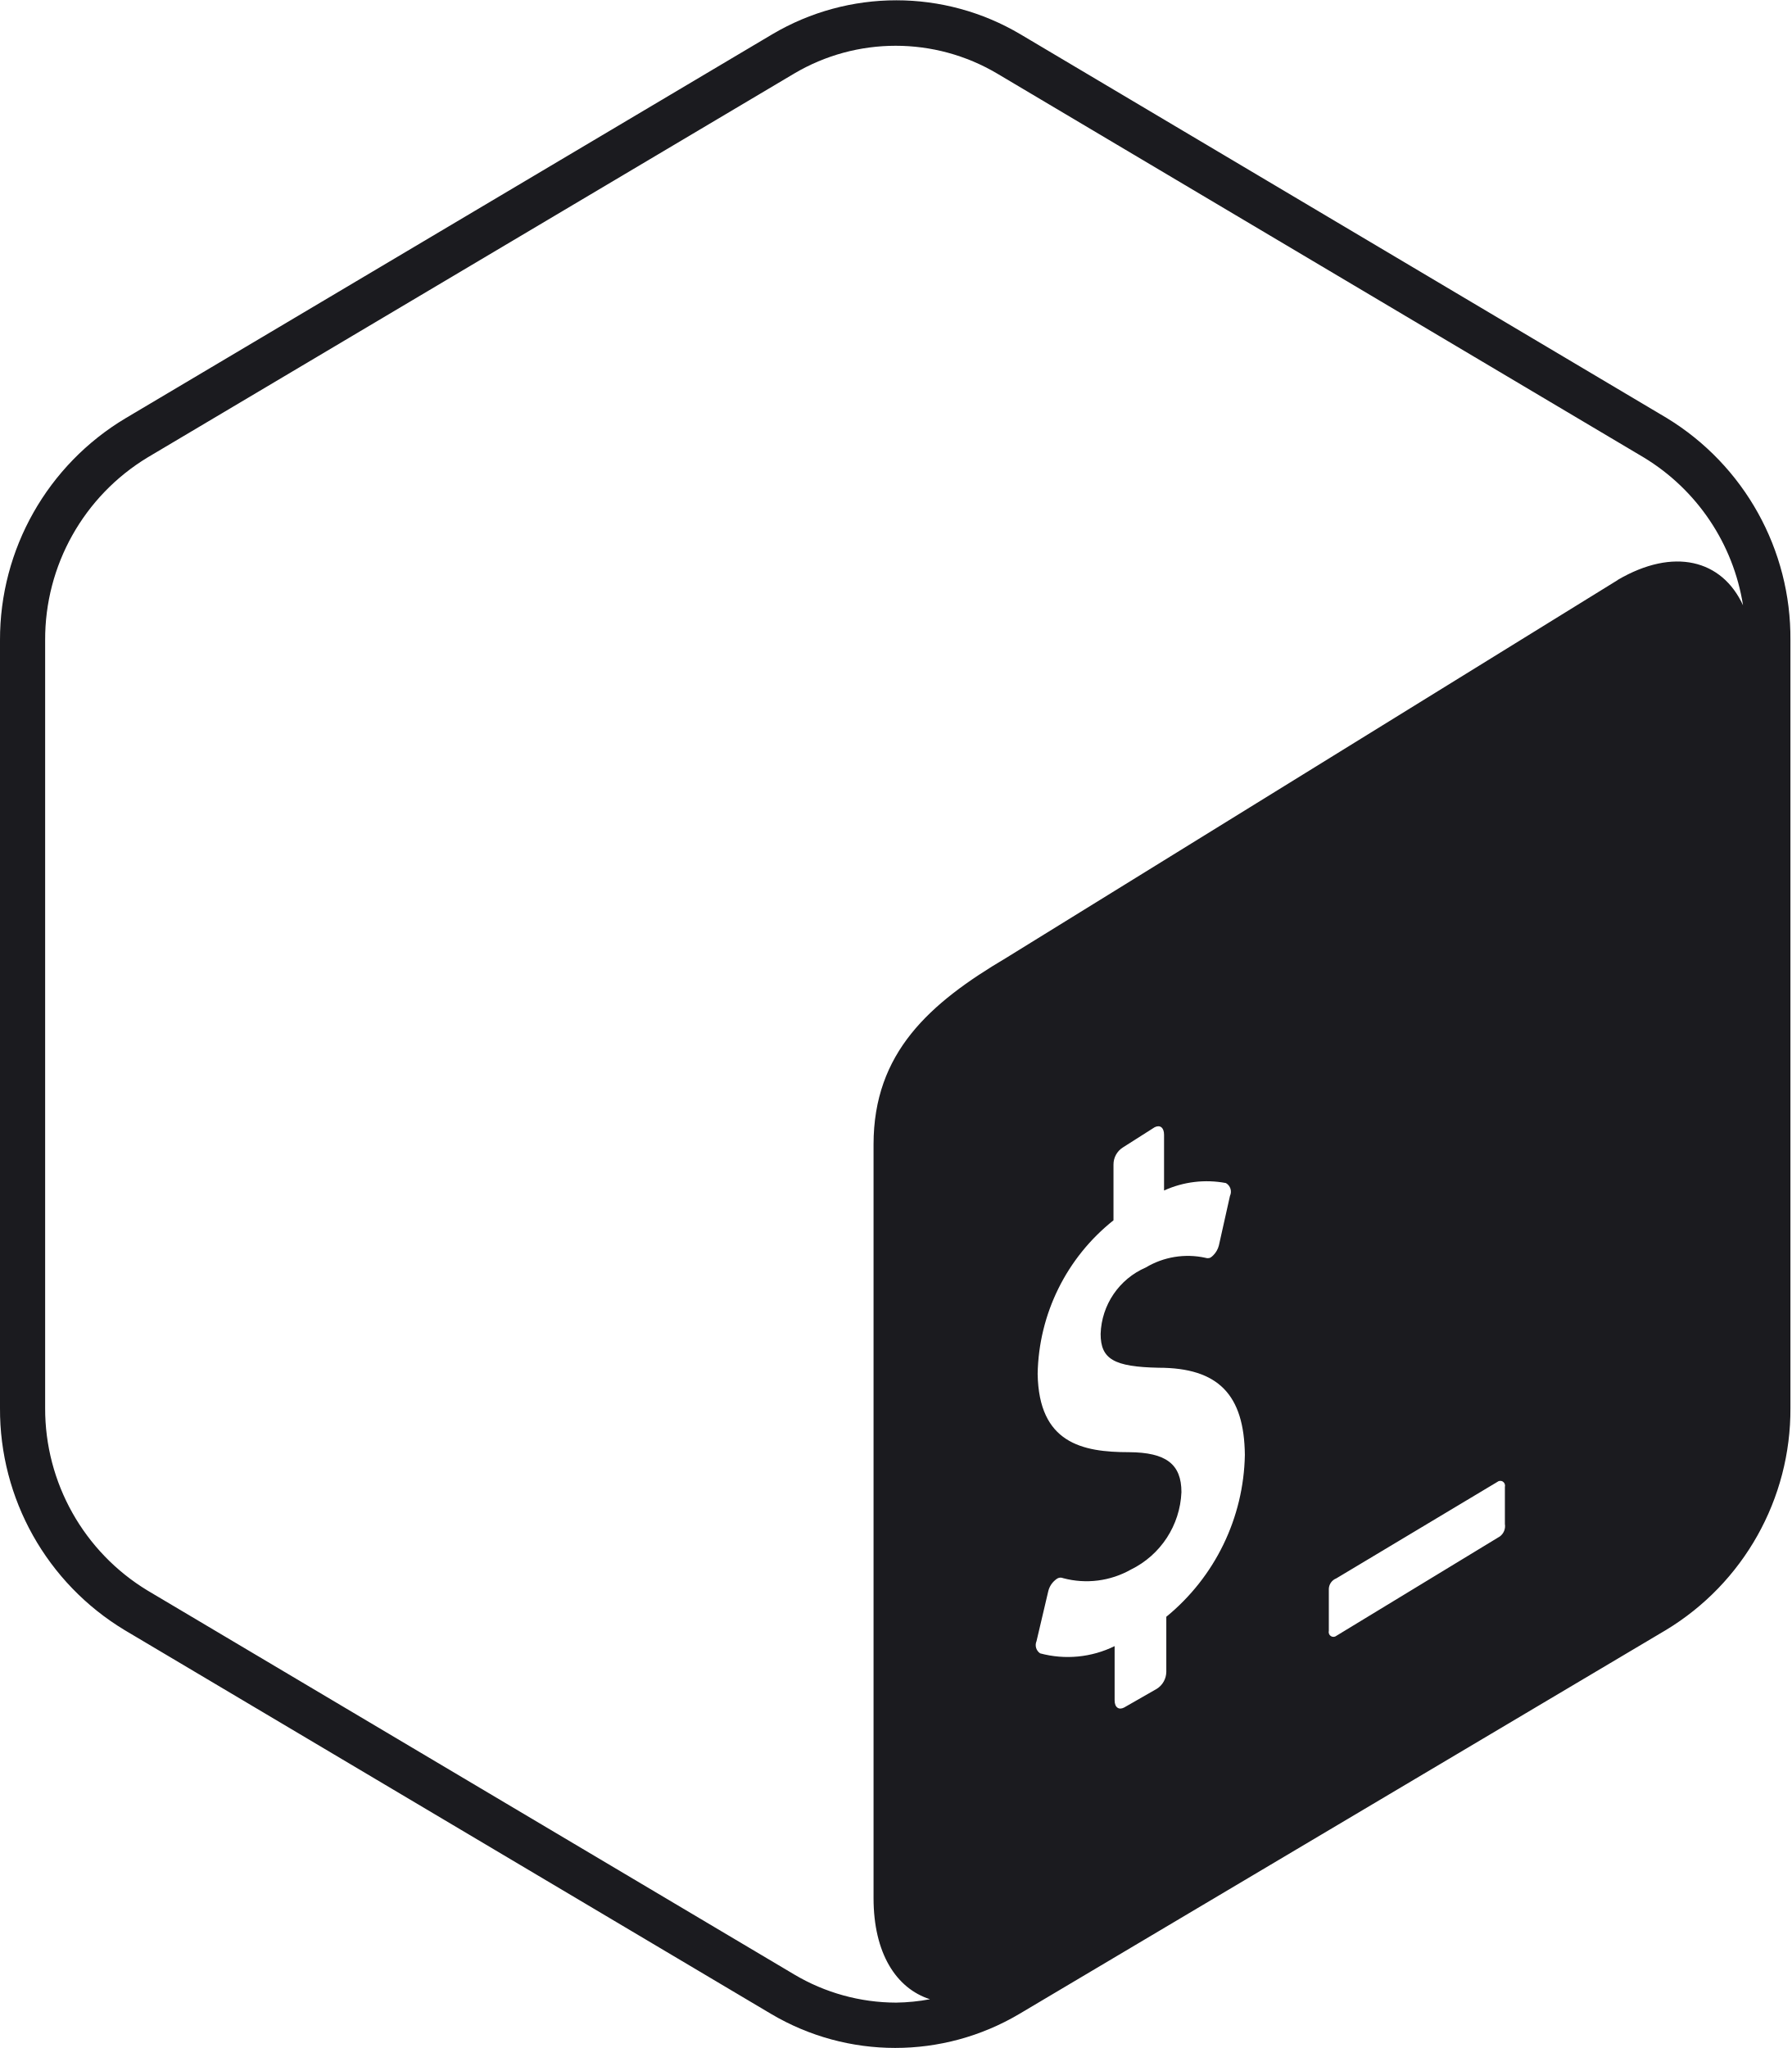
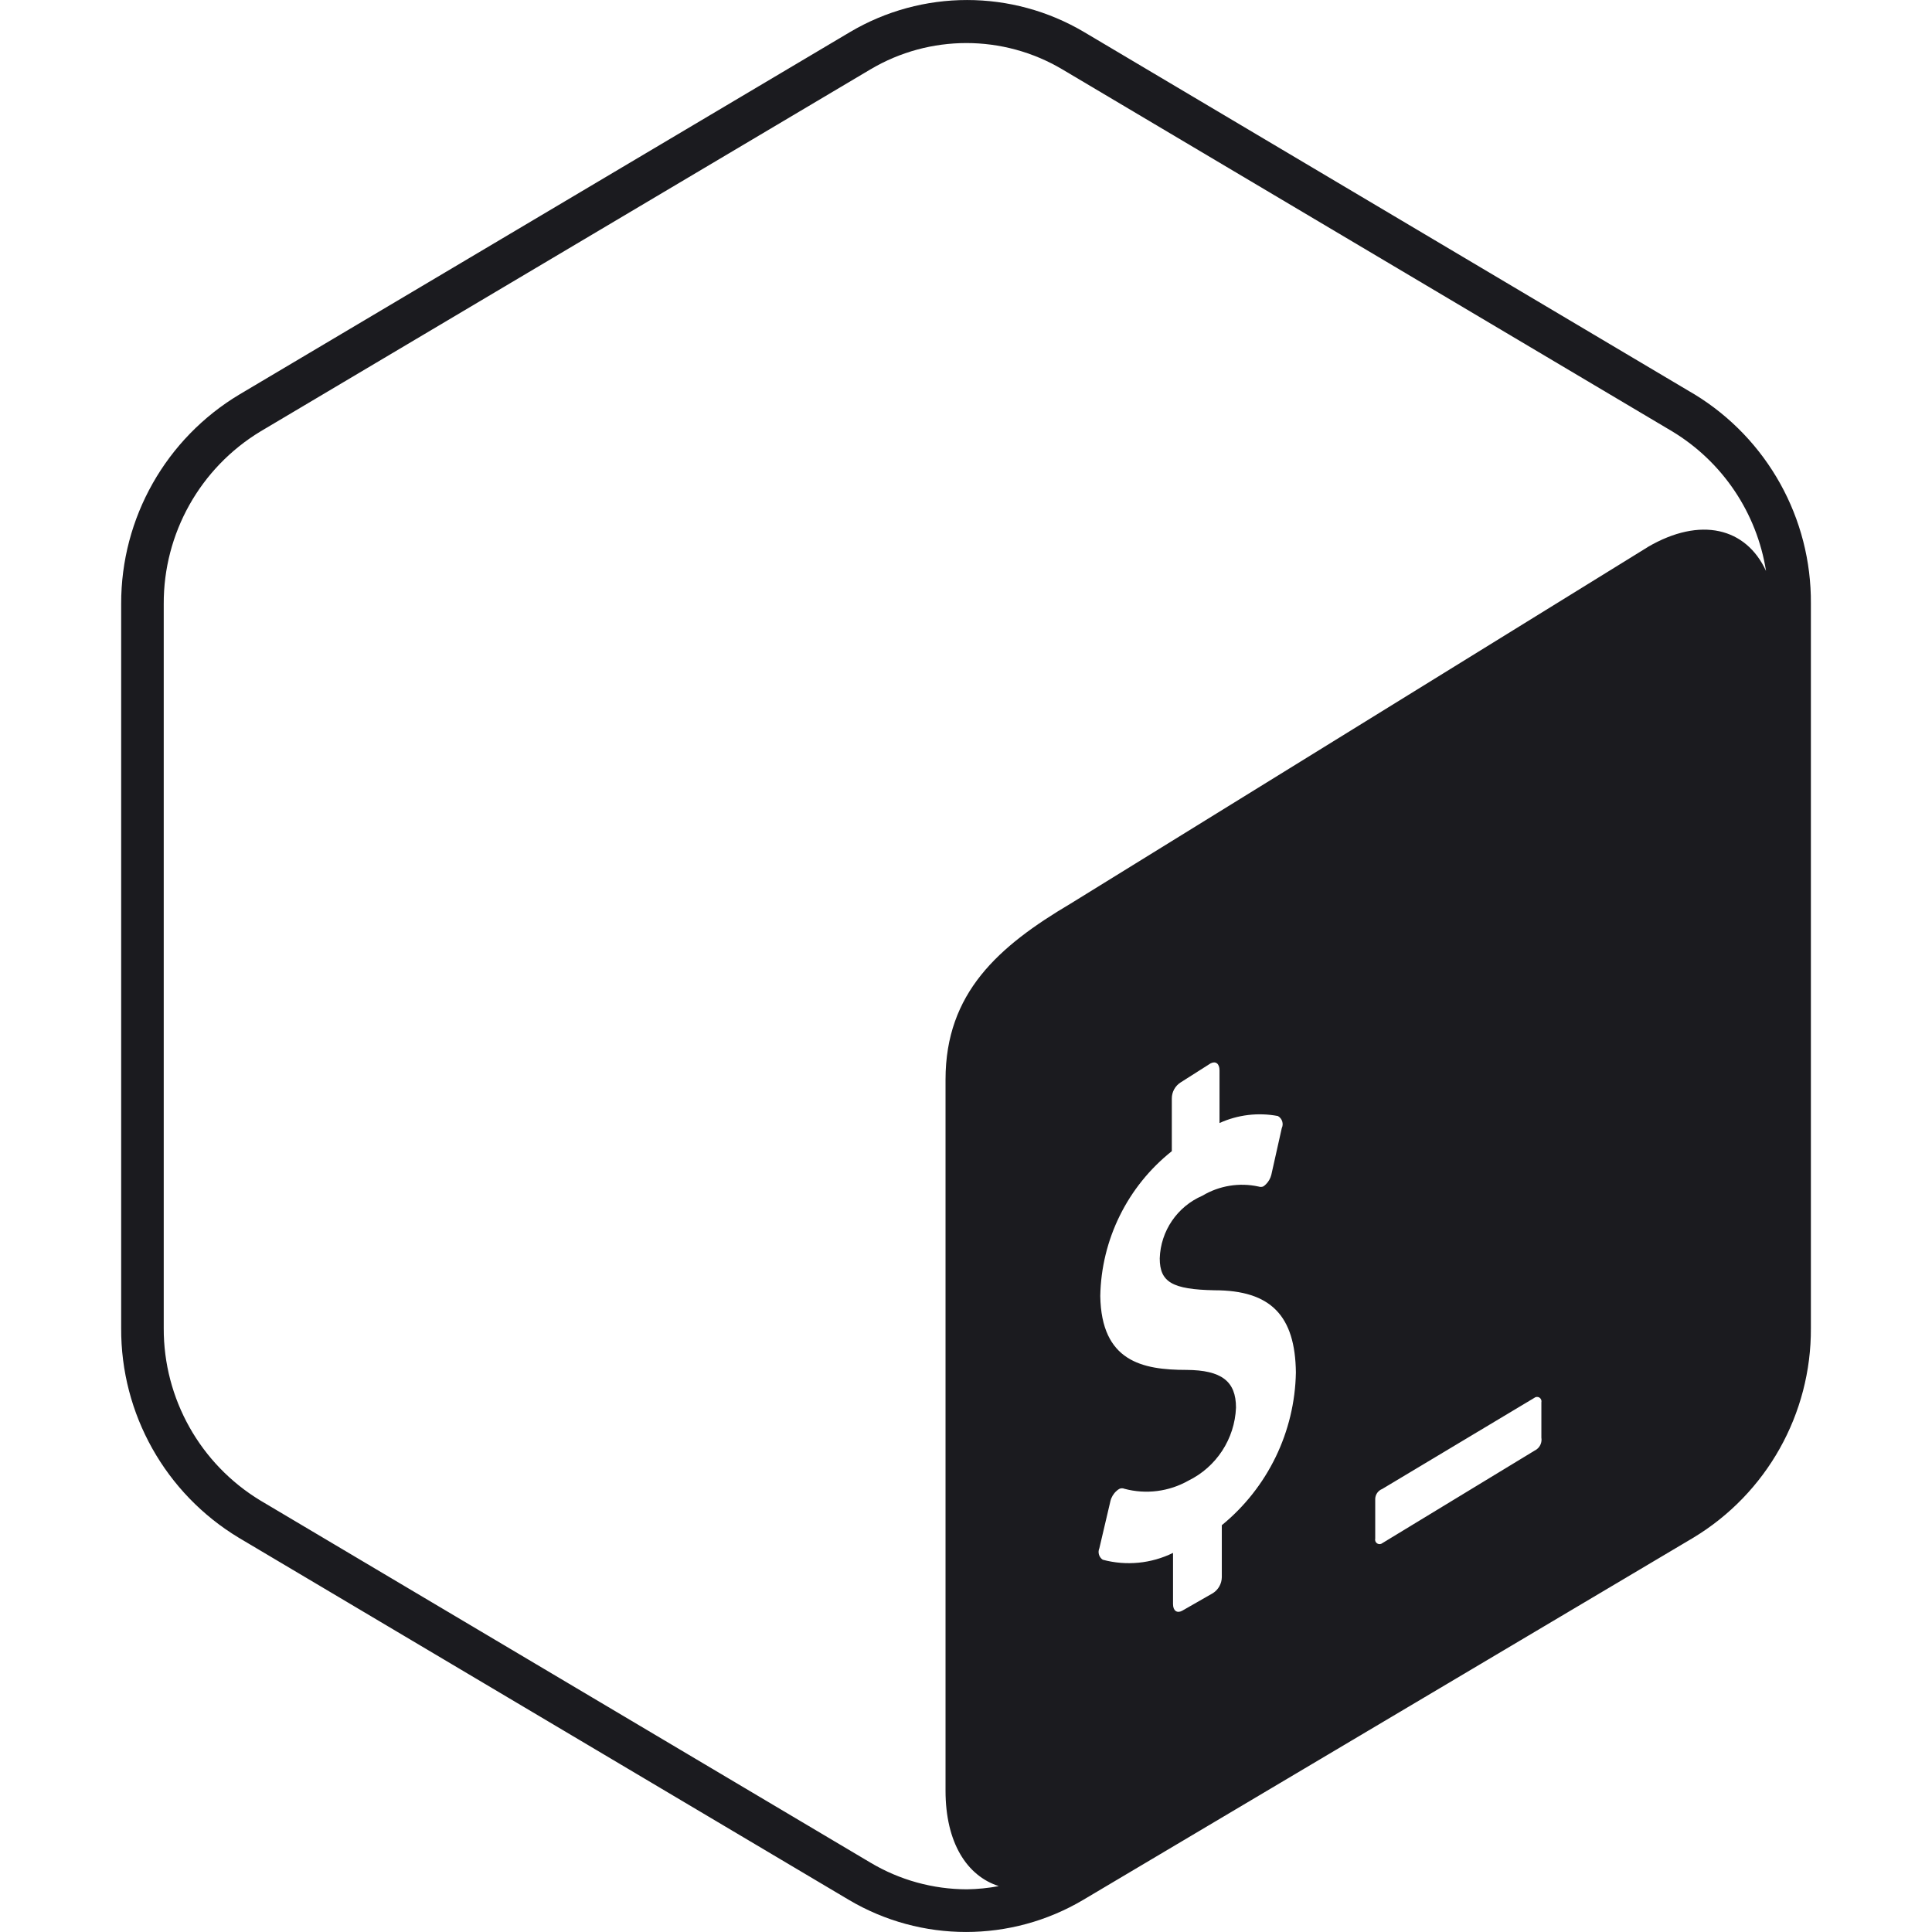
- <svg xmlns="http://www.w3.org/2000/svg" viewBox="0 0 79.37 90.71">
-   <defs>
-     <style>.cls-1{fill:#1b1b1f;}</style>
-   </defs>
-   <path class="cls-1" d="M73.85,18.52l-28.64-17a10.79,10.79,0,0,0-11,0l-28.64,17A11.42,11.42,0,0,0,0,28.36v34a11.42,11.42,0,0,0,5.52,9.84l28.64,17a10.79,10.79,0,0,0,11,0l28.64-17a11.42,11.42,0,0,0,5.52-9.84v-34A11.42,11.42,0,0,0,73.85,18.52ZM51.67,71.61l0,2.44a0.9,0.9,0,0,1-.42.75l-1.45.83c-0.23.12-.42,0-0.42-0.32l0-2.4a4.71,4.71,0,0,1-3.3.32,0.44,0.44,0,0,1-.16-0.54l0.52-2.21A0.92,0.92,0,0,1,46.73,70a0.58,0.58,0,0,1,.14-0.1,0.29,0.29,0,0,1,.23,0,4,4,0,0,0,3-.38,4,4,0,0,0,2.24-3.43c0-1.24-.68-1.76-2.32-1.77-2.08,0-4-.4-4.05-3.47a8.89,8.89,0,0,1,3.36-6.8l0-2.47a0.89,0.89,0,0,1,.42-0.76l1.4-.89c0.23-.12.42,0,0.42,0.33l0,2.47a4.56,4.56,0,0,1,2.74-.33,0.44,0.44,0,0,1,.18.57L54,55.16a0.94,0.94,0,0,1-.25.44,0.58,0.58,0,0,1-.14.11,0.33,0.33,0,0,1-.21,0,3.63,3.63,0,0,0-2.64.43,3.32,3.32,0,0,0-2,2.94c0,1.12.59,1.46,2.57,1.5,2.65,0,3.79,1.2,3.82,3.86A9.48,9.48,0,0,1,51.67,71.61Zm15-4.11a0.57,0.57,0,0,1-.22.55l-7.24,4.4a0.21,0.21,0,0,1-.34-0.21V70.37a0.52,0.52,0,0,1,.33-0.46l7.13-4.27a0.21,0.21,0,0,1,.34.21V67.5Zm5-41.81L44.57,42.43c-3.38,2-5.87,4.19-5.87,8.26V84.07c0,2.44,1,4,2.5,4.48a8.77,8.77,0,0,1-1.5.15,8.87,8.87,0,0,1-4.52-1.25l-28.64-17A9.42,9.42,0,0,1,2,62.36v-34a9.42,9.42,0,0,1,4.54-8.1l28.64-17a8.83,8.83,0,0,1,9,0l28.64,17a9.36,9.36,0,0,1,4.4,6.55C76.29,24.79,74.15,24.23,71.66,25.69Z" />
+ <svg xmlns="http://www.w3.org/2000/svg" version="1.1" viewBox="0 0 32 32">
+   <path style="fill:#1b1b1f" d="m28.063 6.53-10.105-5.998a3.807 3.807 0 0 0-3.881 0l-10.105 5.998a4.029 4.029 0 0 0-1.965 3.472v11.996a4.029 4.029 0 0 0 1.948 3.472l10.105 5.998a3.807 3.807 0 0 0 3.881 0l10.105-5.998a4.029 4.029 0 0 0 1.948-3.472v-11.996a4.029 4.029 0 0 0-1.93-3.472zm-7.826 18.732v0.861a0.318 0.318 0 0 1-0.148 0.265l-0.512 0.293c-0.081 0.042-0.148 0-0.148-0.113v-0.847a1.662 1.662 0 0 1-1.164 0.113 0.155 0.155 0 0 1-0.056-0.191l0.183-0.78a0.325 0.325 0 0 1 0.102-0.169 0.205 0.205 0 0 1 0.049-0.035 0.102 0.102 0 0 1 0.081 0 1.411 1.411 0 0 0 1.058-0.134 1.411 1.411 0 0 0 0.79-1.21c0-0.438-0.24-0.621-0.819-0.625-0.734 0-1.411-0.141-1.429-1.224a3.137 3.137 0 0 1 1.185-2.399v-0.872a0.314 0.314 0 0 1 0.148-0.268l0.494-0.314c0.081-0.042 0.148 0 0.148 0.116v0.872a1.609 1.609 0 0 1 0.967-0.116 0.155 0.155 0 0 1 0.064 0.201l-0.173 0.773a0.332 0.332 0 0 1-0.088 0.155 0.205 0.205 0 0 1-0.049 0.039 0.116 0.116 0 0 1-0.074 0 1.281 1.281 0 0 0-0.931 0.152 1.171 1.171 0 0 0-0.706 1.037c0 0.395 0.208 0.515 0.907 0.529 0.935 0 1.337 0.423 1.348 1.362a3.345 3.345 0 0 1-1.228 2.53zm5.293-1.45a0.201 0.201 0 0 1-0.078 0.194l-2.554 1.552a0.074 0.074 0 0 1-0.12-0.074v-0.66a0.183 0.183 0 0 1 0.116-0.162l2.516-1.507a0.074 0.074 0 0 1 0.12 0.074zm1.764-14.752-9.562 5.907c-1.193 0.706-2.071 1.478-2.071 2.914v11.778c0 0.861 0.353 1.411 0.882 1.581a3.094 3.094 0 0 1-0.529 0.053 3.13 3.13 0 0 1-1.595-0.441l-10.105-5.998a3.324 3.324 0 0 1-1.602-2.854v-11.996a3.324 3.324 0 0 1 1.602-2.858l10.105-5.998a3.115 3.115 0 0 1 3.175 0l10.105 5.998a3.303 3.303 0 0 1 1.552 2.311c-0.328-0.713-1.083-0.91-1.962-0.395z" stroke-width=".353" />
</svg>
